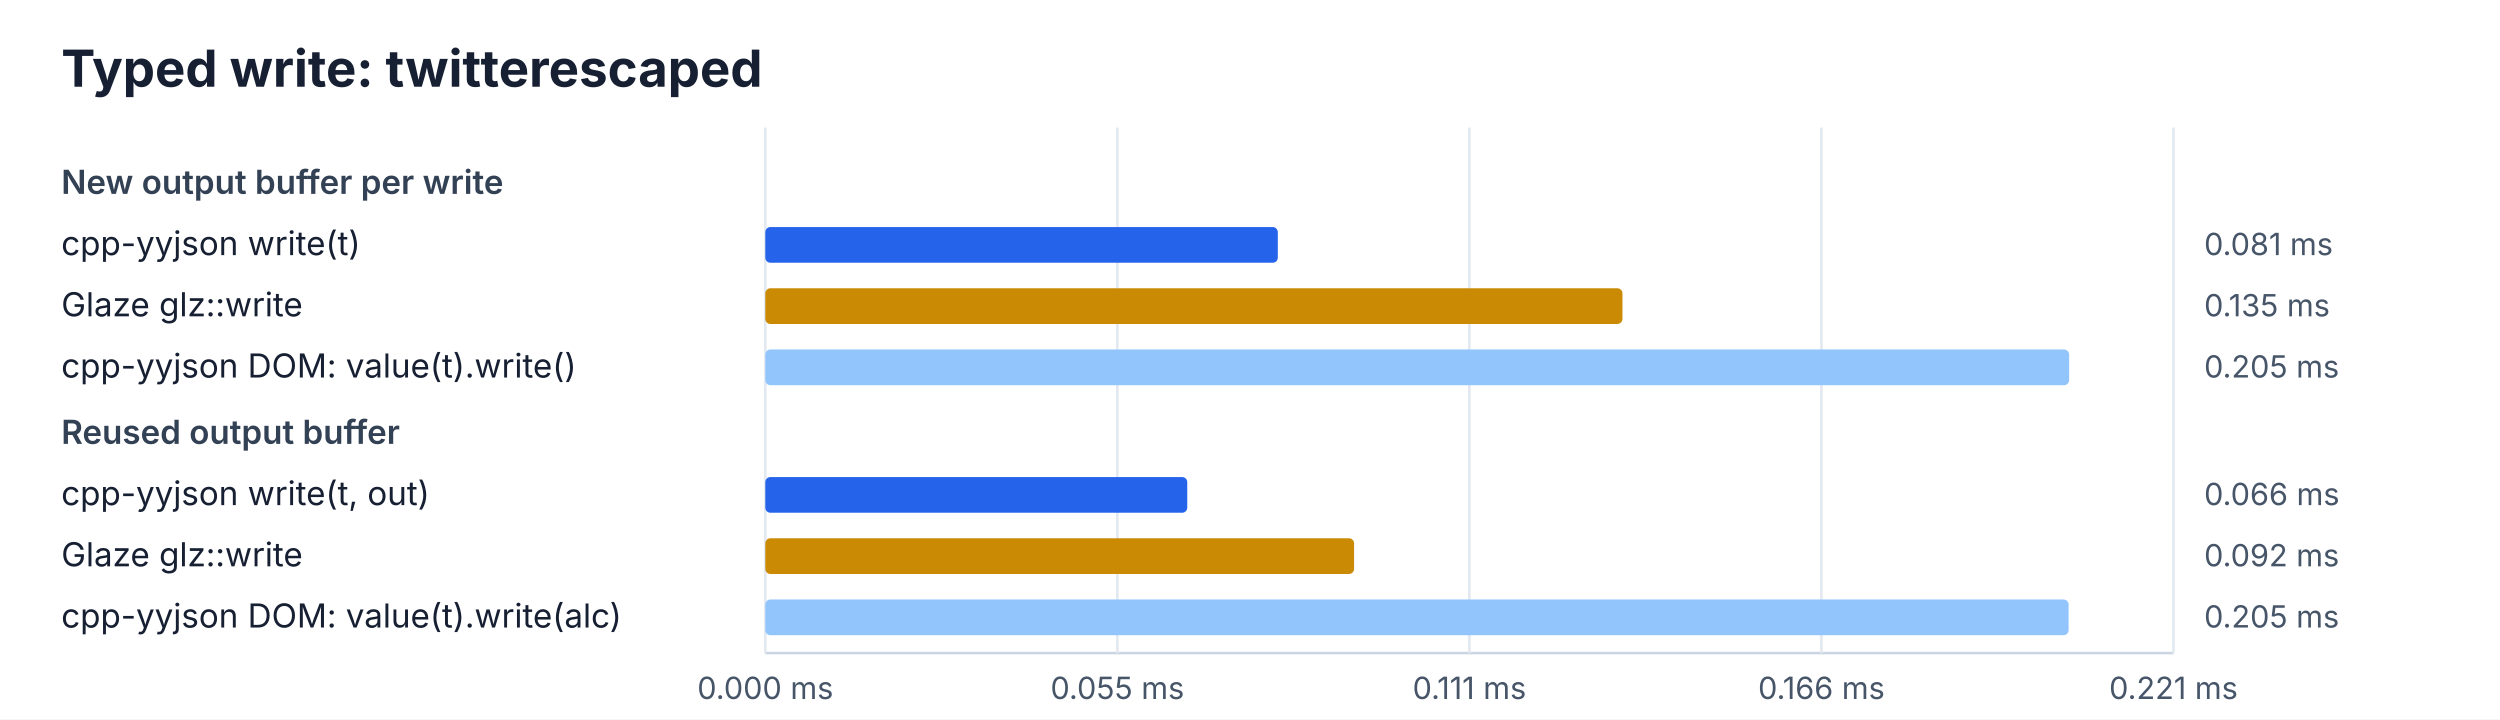
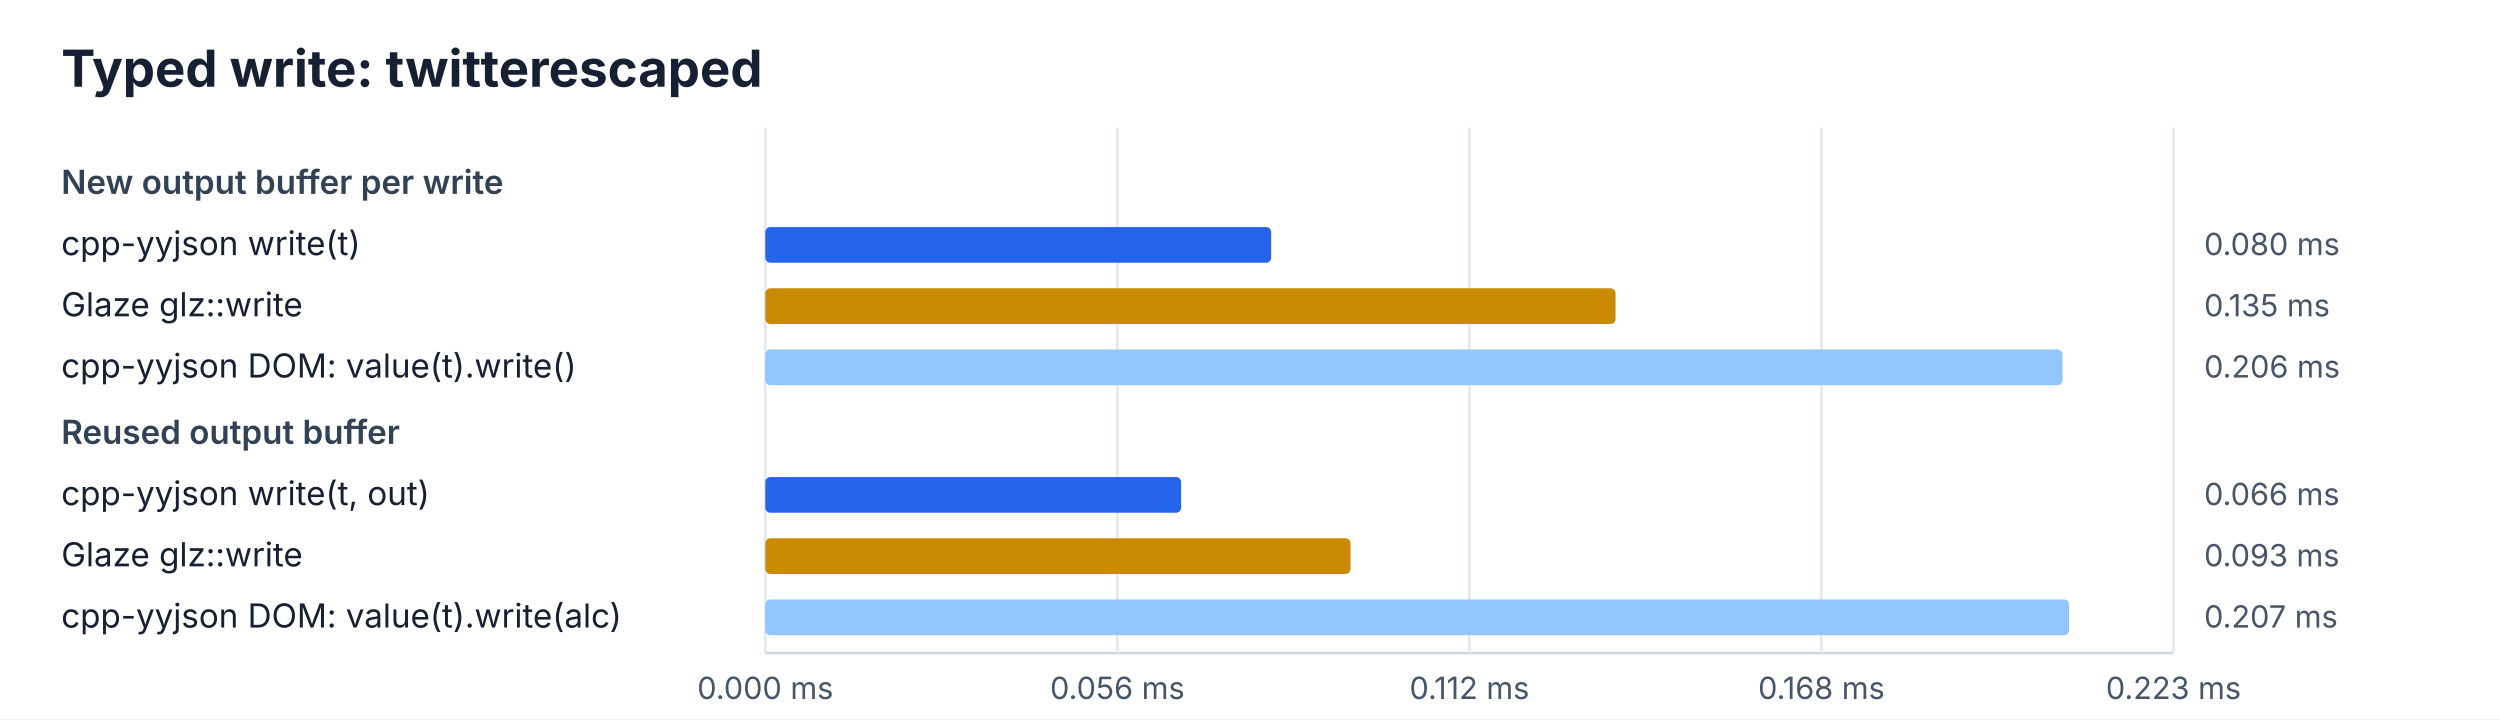
<svg xmlns="http://www.w3.org/2000/svg" width="980" height="282" viewBox="0 0 980 282">
  <rect width="100%" height="100%" fill="#ffffff" />
  <style>text{font-family:ui-sans-serif,system-ui,-apple-system,BlinkMacSystemFont,"Segoe UI",sans-serif;fill:#172033}.title{font-size:20px;font-weight:700}.heading{font-size:13px;font-weight:600;fill:#334155}.label{font-size:13px}.value{font-size:12px;fill:#475569}.axis{stroke:#cbd5e1;stroke-width:1}.grid{stroke:#e2e8f0;stroke-width:1}</style>
  <text x="24" y="34" class="title">Typed write: twitterescaped</text>
  <line x1="300" y1="256" x2="852" y2="256" class="axis" />
  <line x1="300.0" y1="50" x2="300.0" y2="256" class="grid" />
  <text x="300.0" y="274" class="value" text-anchor="middle">0.000 ms</text>
  <line x1="438.0" y1="50" x2="438.0" y2="256" class="grid" />
-   <text x="438.0" y="274" class="value" text-anchor="middle">0.055 ms</text>
+   <text x="438.0" y="274" class="value" text-anchor="middle">0.056 ms</text>
  <line x1="576.0" y1="50" x2="576.0" y2="256" class="grid" />
-   <text x="576.0" y="274" class="value" text-anchor="middle">0.111 ms</text>
+   <text x="576.0" y="274" class="value" text-anchor="middle">0.112 ms</text>
  <line x1="714.0" y1="50" x2="714.0" y2="256" class="grid" />
-   <text x="714.0" y="274" class="value" text-anchor="middle">0.166 ms</text>
+   <text x="714.0" y="274" class="value" text-anchor="middle">0.168 ms</text>
  <line x1="852.0" y1="50" x2="852.0" y2="256" class="grid" />
-   <text x="852.0" y="274" class="value" text-anchor="middle">0.221 ms</text>
+   <text x="852.0" y="274" class="value" text-anchor="middle">0.223 ms</text>
  <text x="24" y="76" class="heading">New output buffer per write</text>
  <text x="24" y="100" class="label">cpp-yyjson write(t)</text>
-   <rect x="300" y="89" width="200.9" height="14" rx="2" fill="#2563eb" />
-   <text x="864" y="100" class="value">0.081 ms</text>
+   <rect x="300" y="89" width="198.3" height="14" rx="2" fill="#2563eb" />
+   <text x="864" y="100" class="value">0.080 ms</text>
  <text x="24" y="124" class="label">Glaze glz::write</text>
-   <rect x="300" y="113" width="336.0" height="14" rx="2" fill="#ca8a04" />
+   <rect x="300" y="113" width="333.3" height="14" rx="2" fill="#ca8a04" />
  <text x="864" y="124" class="value">0.135 ms</text>
  <text x="24" y="148" class="label">cpp-yyjson DOM: value(t).write()</text>
-   <rect x="300" y="137" width="511.1" height="14" rx="2" fill="#93c5fd" />
-   <text x="864" y="148" class="value">0.205 ms</text>
+   <rect x="300" y="137" width="508.5" height="14" rx="2" fill="#93c5fd" />
+   <text x="864" y="148" class="value">0.206 ms</text>
  <text x="24" y="174" class="heading">Reused output buffer</text>
  <text x="24" y="198" class="label">cpp-yyjson write(t, out)</text>
-   <rect x="300" y="187" width="165.4" height="14" rx="2" fill="#2563eb" />
+   <rect x="300" y="187" width="163.0" height="14" rx="2" fill="#2563eb" />
  <text x="864" y="198" class="value">0.066 ms</text>
  <text x="24" y="222" class="label">Glaze glz::write</text>
-   <rect x="300" y="211" width="230.8" height="14" rx="2" fill="#ca8a04" />
-   <text x="864" y="222" class="value">0.092 ms</text>
+   <rect x="300" y="211" width="229.4" height="14" rx="2" fill="#ca8a04" />
+   <text x="864" y="222" class="value">0.093 ms</text>
  <text x="24" y="246" class="label">cpp-yyjson DOM: value(t).write(alc)</text>
-   <rect x="300" y="235" width="510.9" height="14" rx="2" fill="#93c5fd" />
-   <text x="864" y="246" class="value">0.205 ms</text>
+   <rect x="300" y="235" width="511.1" height="14" rx="2" fill="#93c5fd" />
+   <text x="864" y="246" class="value">0.207 ms</text>
</svg>
